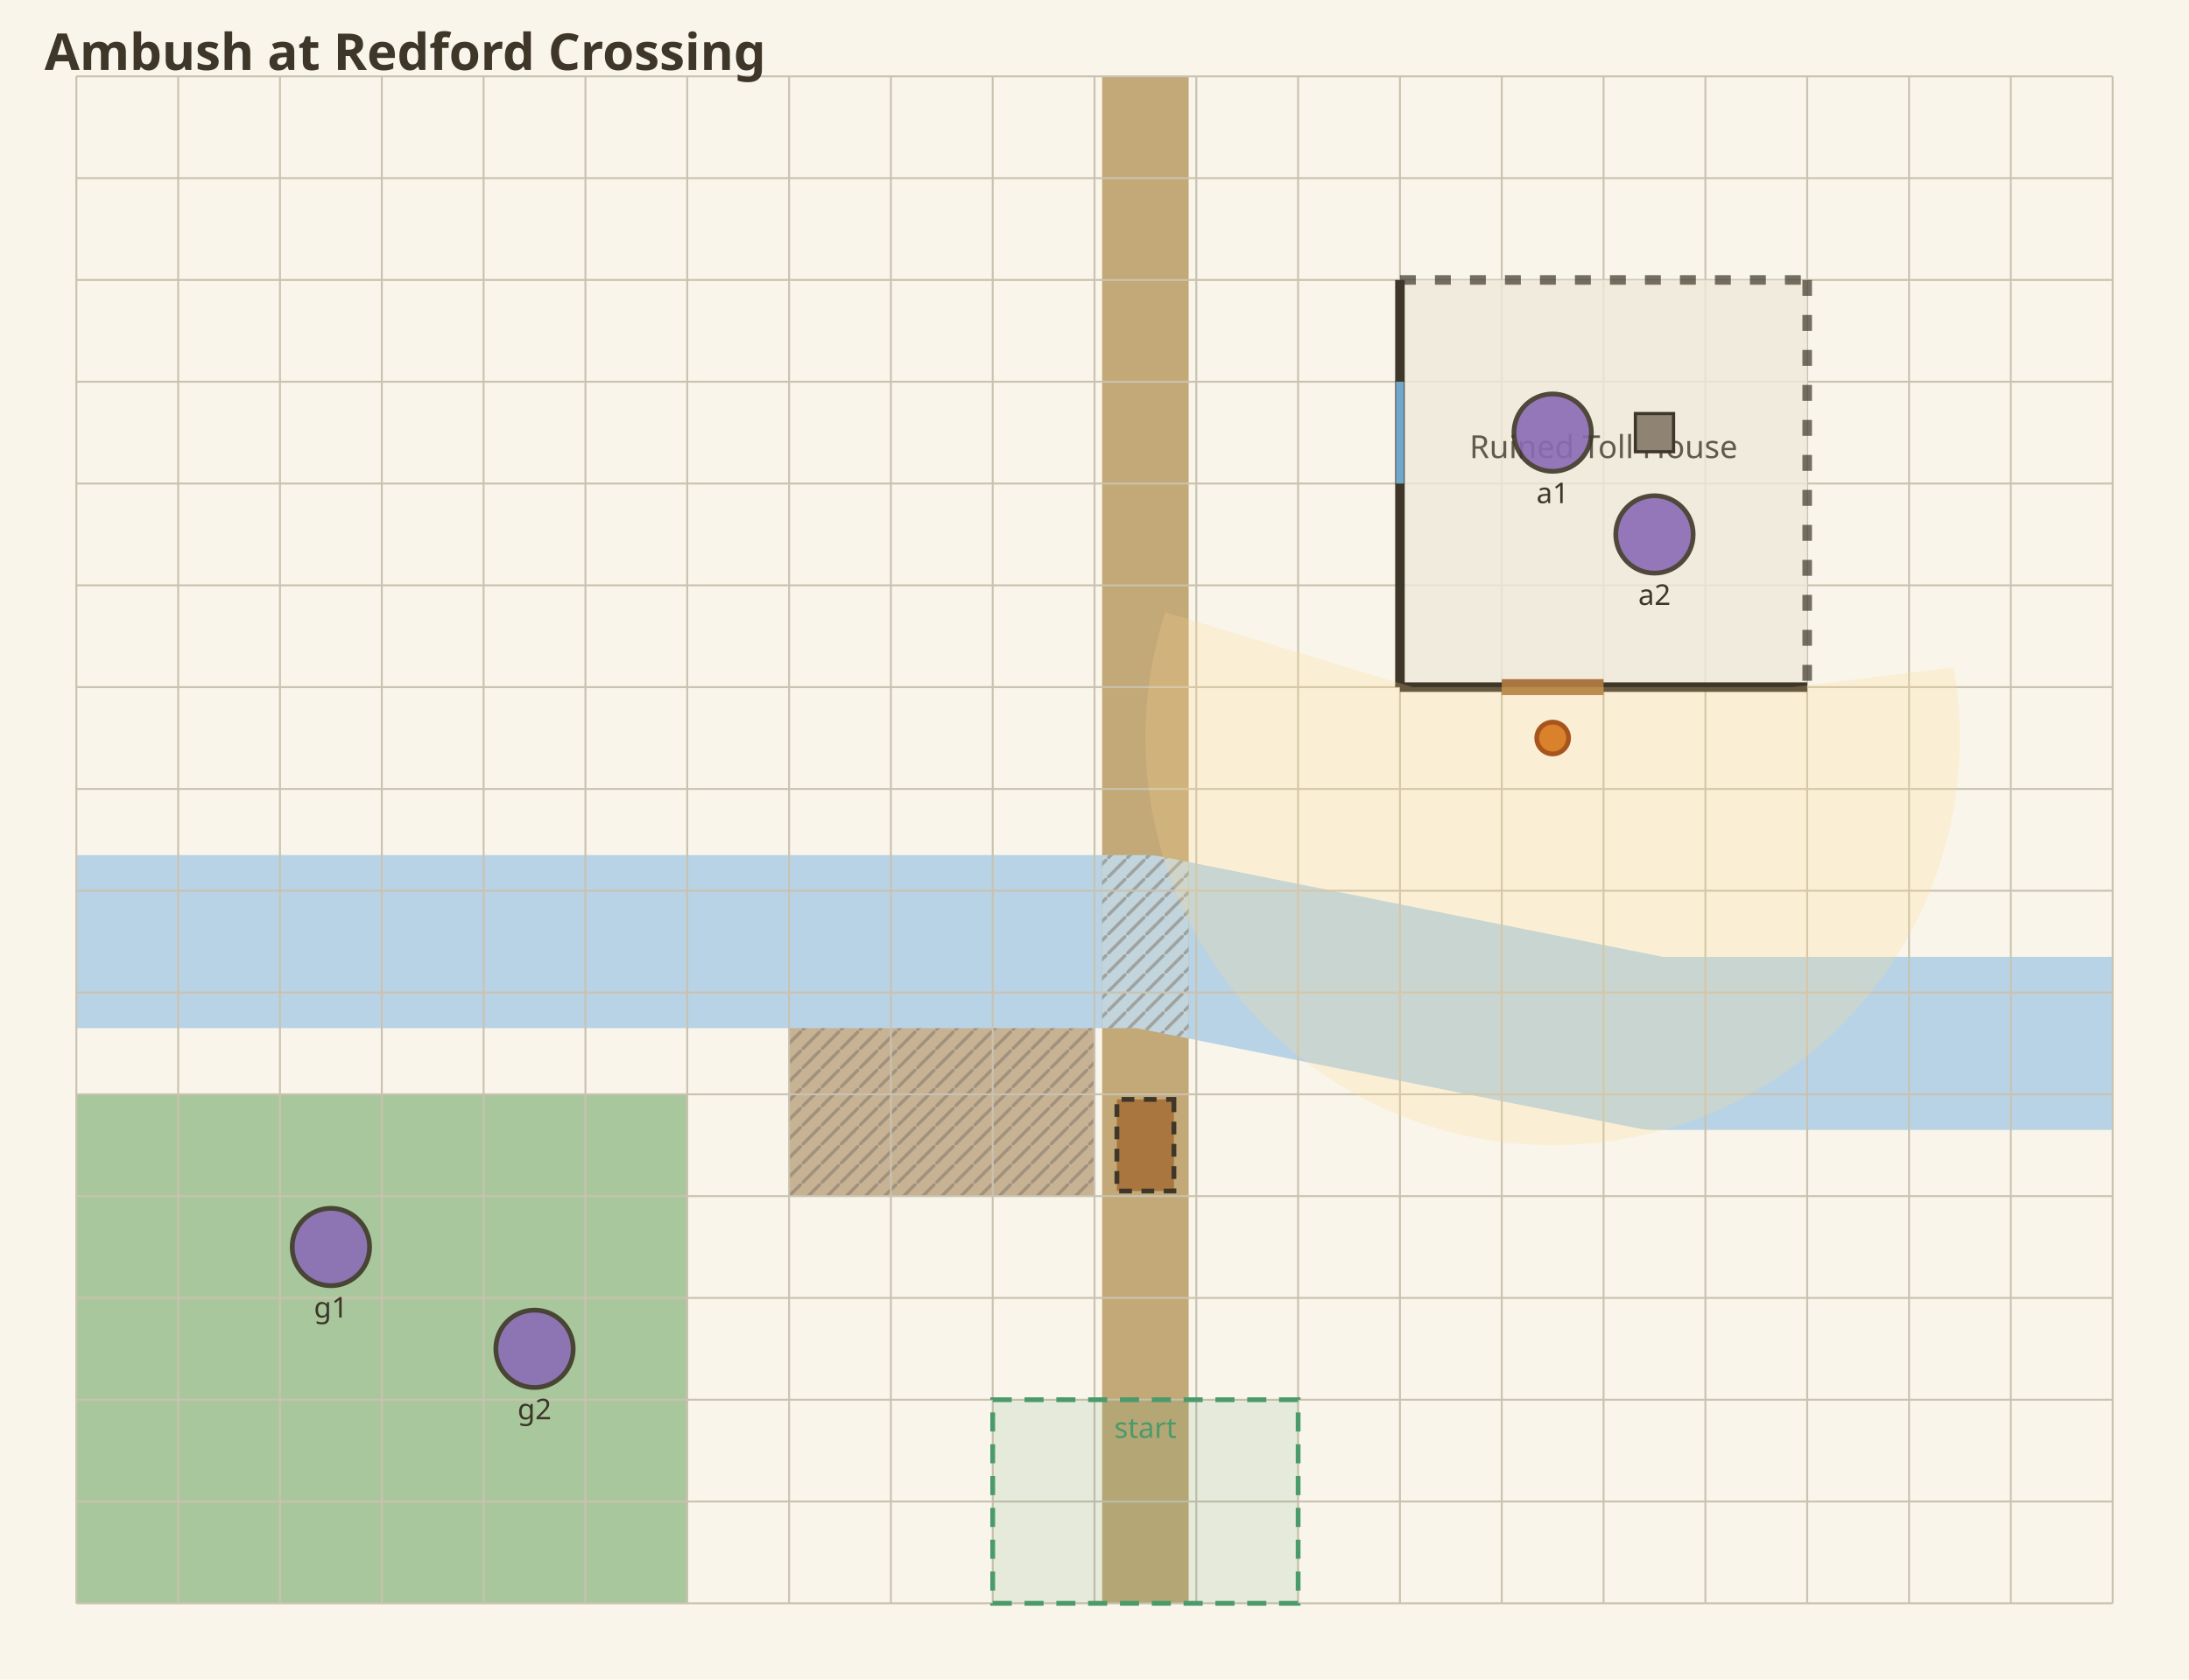
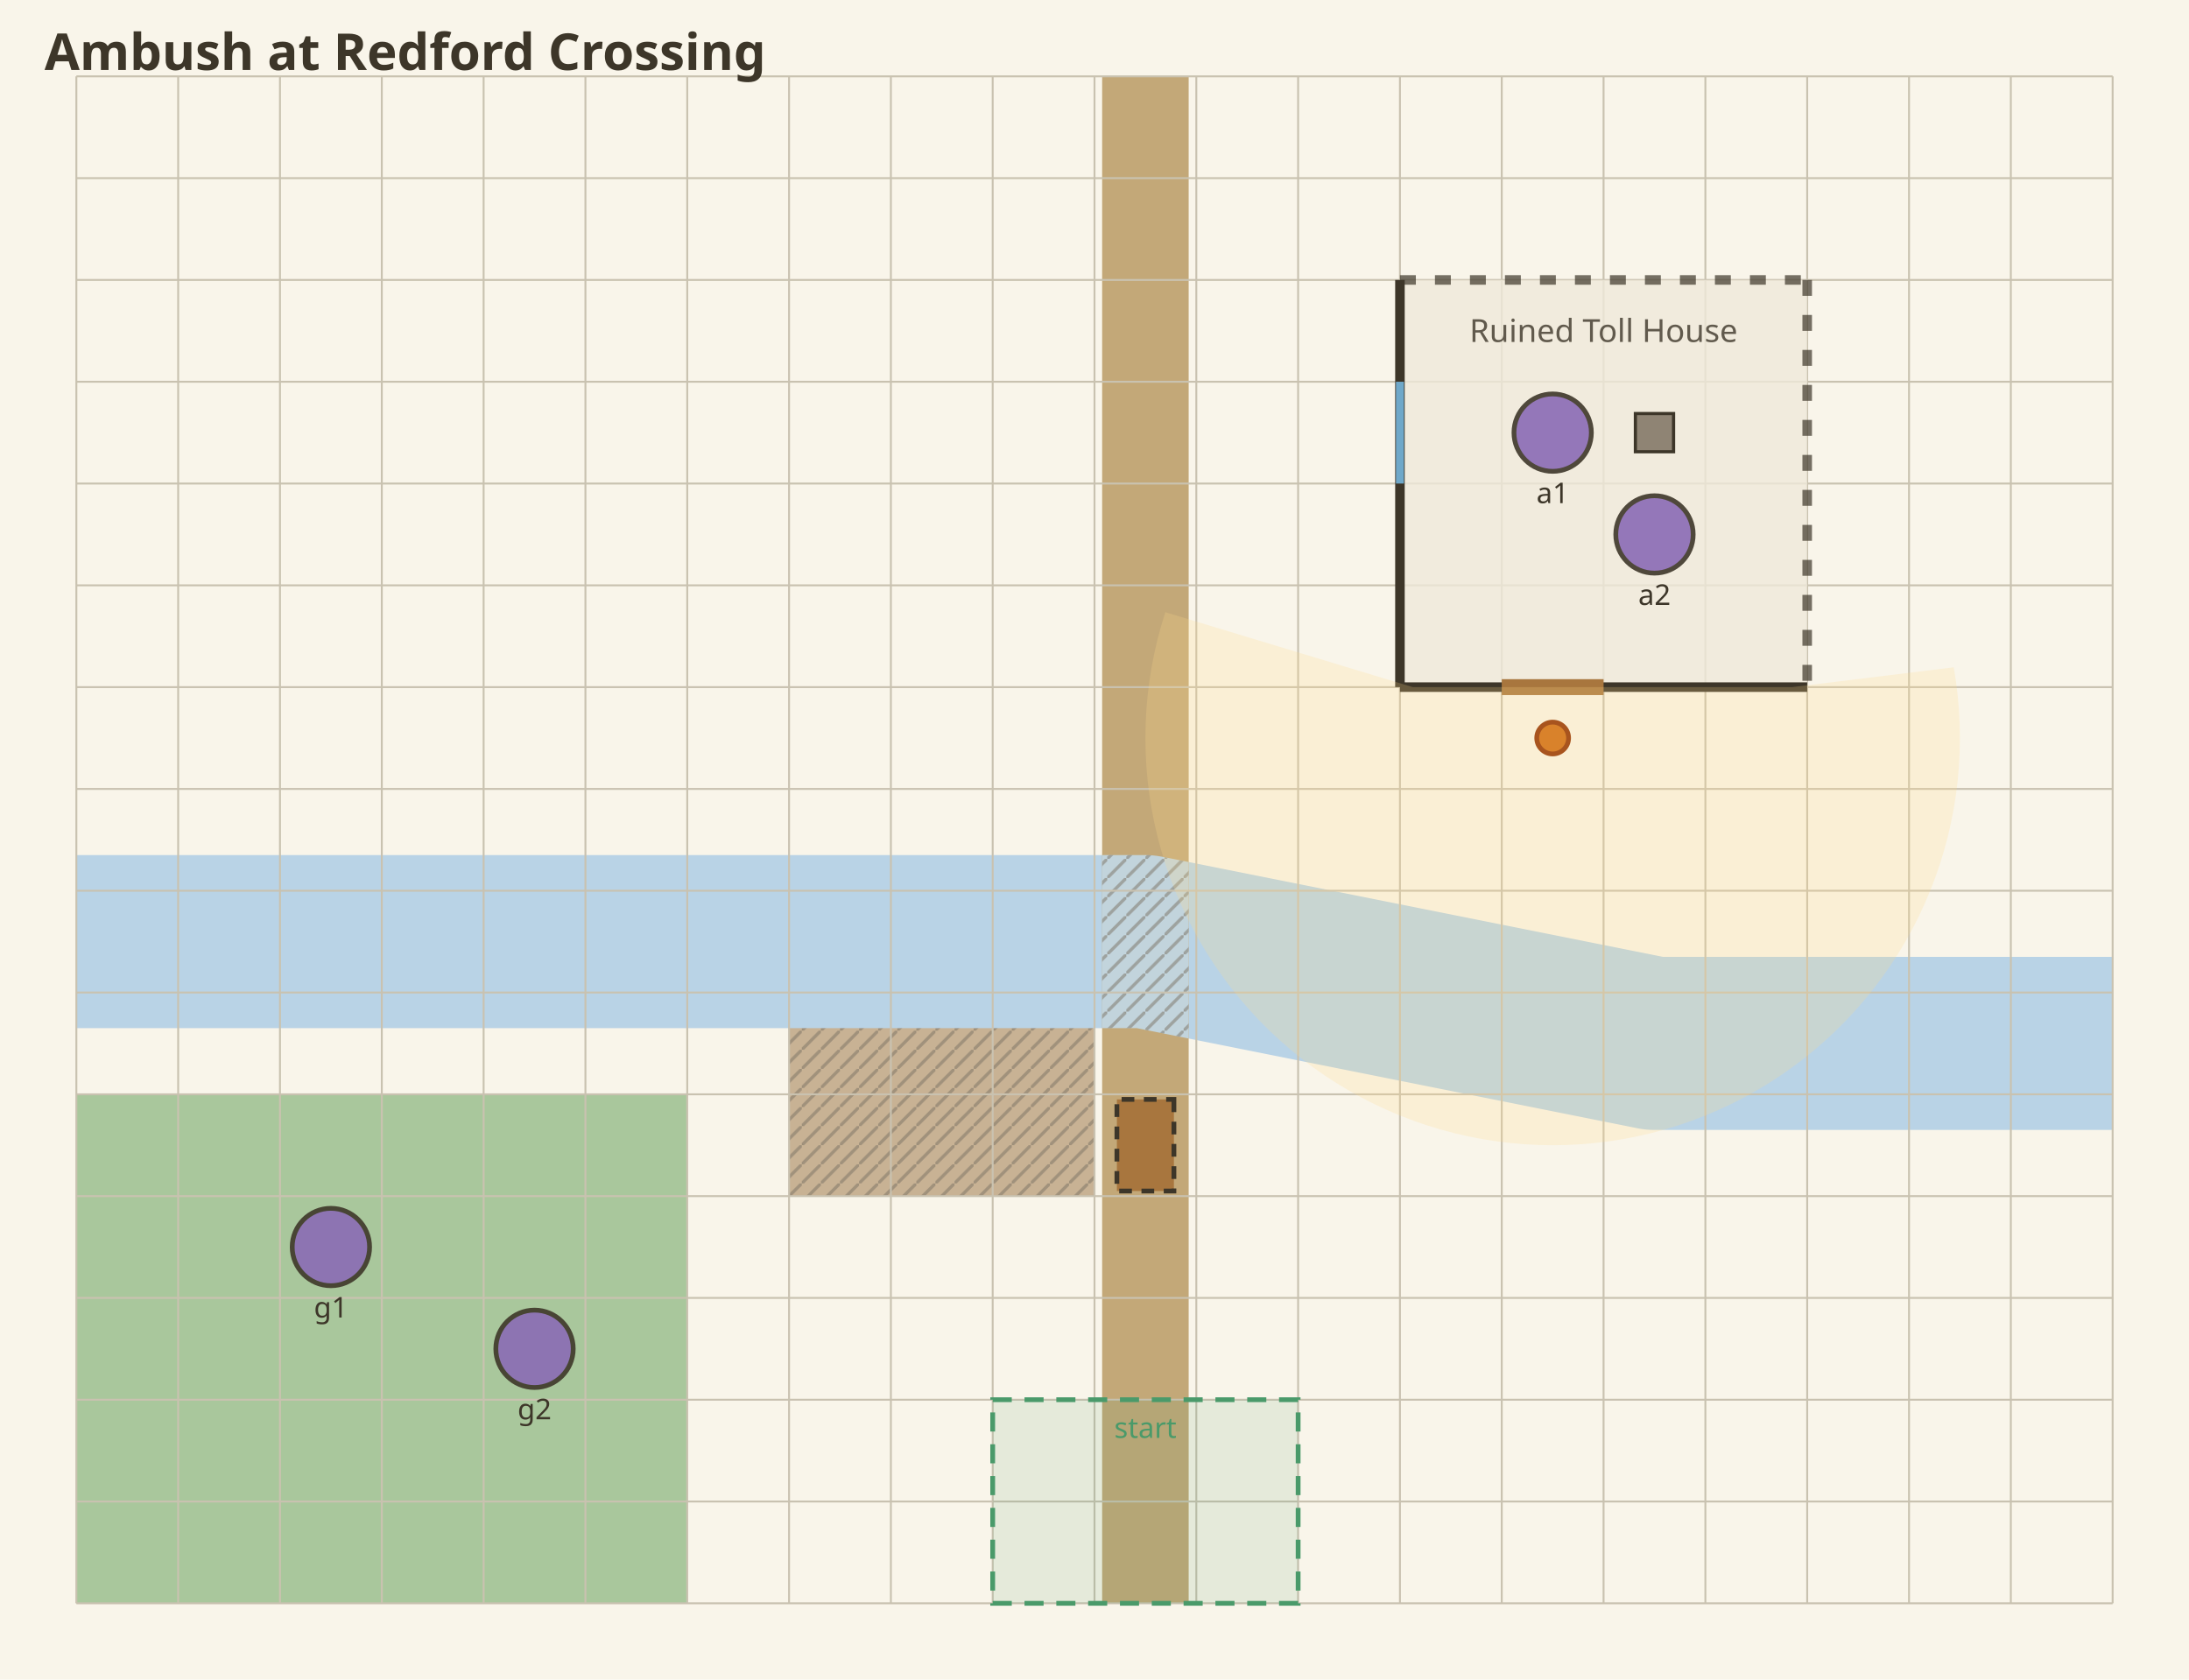
<svg xmlns="http://www.w3.org/2000/svg" viewBox="0 0 688 528" width="688" height="528" font-family="sans-serif">
  <rect x="0" y="0" width="688" height="528" fill="#f9f5ea" />
  <g transform="translate(0 0)">
    <defs>
      <pattern id="hatch" width="6" height="6" patternUnits="userSpaceOnUse">
        <path d="M0,6 L6,0" stroke="#7a7264" stroke-width="1" opacity="0.5" />
      </pattern>
    </defs>
    <g>
      <rect x="24" y="344" width="192" height="160" fill="#a9c79c" />
    </g>
    <g>
      <rect x="248" y="312" width="96" height="64" fill="#c8b294" />
      <rect x="248" y="312" width="96" height="64" fill="url(#hatch)" />
    </g>
    <g id="cd-ambush-at-redford-crossing-redford">
      <polyline points="24,296 200,296 360,296 520,328 664,328" fill="none" stroke="#b9d3e6" stroke-width="54.4" stroke-linecap="butt" stroke-linejoin="round" />
    </g>
    <g id="cd-ambush-at-redford-crossing-tollroad">
      <polyline points="360,24 360,504" fill="none" stroke="#c3a878" stroke-width="27.2" stroke-linecap="butt" stroke-linejoin="round" />
    </g>
    <g>
      <clipPath id="xing-13">
        <polygon points="346.4,24 346.4,504 373.6,504 373.6,24" />
      </clipPath>
      <polyline points="24,296 200,296 360,296 520,328 664,328" fill="none" stroke="#c2d4dc" stroke-width="54.4" stroke-linecap="butt" stroke-linejoin="round" clip-path="url(#xing-13)" />
      <polyline points="24,296 200,296 360,296 520,328 664,328" fill="none" stroke="url(#hatch)" stroke-width="54.4" stroke-linecap="butt" stroke-linejoin="round" clip-path="url(#xing-13)" />
    </g>
    <line x1="24" y1="24" x2="24" y2="504" stroke="#c9c2b0" stroke-width="0.6" />
    <line x1="56" y1="24" x2="56" y2="504" stroke="#c9c2b0" stroke-width="0.6" />
    <line x1="88" y1="24" x2="88" y2="504" stroke="#c9c2b0" stroke-width="0.6" />
    <line x1="120" y1="24" x2="120" y2="504" stroke="#c9c2b0" stroke-width="0.6" />
    <line x1="152" y1="24" x2="152" y2="504" stroke="#c9c2b0" stroke-width="0.6" />
    <line x1="184" y1="24" x2="184" y2="504" stroke="#c9c2b0" stroke-width="0.6" />
    <line x1="216" y1="24" x2="216" y2="504" stroke="#c9c2b0" stroke-width="0.6" />
    <line x1="248" y1="24" x2="248" y2="504" stroke="#c9c2b0" stroke-width="0.6" />
    <line x1="280" y1="24" x2="280" y2="504" stroke="#c9c2b0" stroke-width="0.6" />
    <line x1="312" y1="24" x2="312" y2="504" stroke="#c9c2b0" stroke-width="0.6" />
    <line x1="344" y1="24" x2="344" y2="504" stroke="#c9c2b0" stroke-width="0.6" />
    <line x1="376" y1="24" x2="376" y2="504" stroke="#c9c2b0" stroke-width="0.6" />
    <line x1="408" y1="24" x2="408" y2="504" stroke="#c9c2b0" stroke-width="0.6" />
    <line x1="440" y1="24" x2="440" y2="504" stroke="#c9c2b0" stroke-width="0.6" />
    <line x1="472" y1="24" x2="472" y2="504" stroke="#c9c2b0" stroke-width="0.6" />
    <line x1="504" y1="24" x2="504" y2="504" stroke="#c9c2b0" stroke-width="0.6" />
    <line x1="536" y1="24" x2="536" y2="504" stroke="#c9c2b0" stroke-width="0.6" />
    <line x1="568" y1="24" x2="568" y2="504" stroke="#c9c2b0" stroke-width="0.6" />
    <line x1="600" y1="24" x2="600" y2="504" stroke="#c9c2b0" stroke-width="0.6" />
    <line x1="632" y1="24" x2="632" y2="504" stroke="#c9c2b0" stroke-width="0.6" />
    <line x1="664" y1="24" x2="664" y2="504" stroke="#c9c2b0" stroke-width="0.6" />
    <line x1="24" y1="24" x2="664" y2="24" stroke="#c9c2b0" stroke-width="0.6" />
    <line x1="24" y1="56" x2="664" y2="56" stroke="#c9c2b0" stroke-width="0.6" />
    <line x1="24" y1="88" x2="664" y2="88" stroke="#c9c2b0" stroke-width="0.6" />
    <line x1="24" y1="120" x2="664" y2="120" stroke="#c9c2b0" stroke-width="0.6" />
    <line x1="24" y1="152" x2="664" y2="152" stroke="#c9c2b0" stroke-width="0.6" />
    <line x1="24" y1="184" x2="664" y2="184" stroke="#c9c2b0" stroke-width="0.6" />
    <line x1="24" y1="216" x2="664" y2="216" stroke="#c9c2b0" stroke-width="0.6" />
    <line x1="24" y1="248" x2="664" y2="248" stroke="#c9c2b0" stroke-width="0.6" />
    <line x1="24" y1="280" x2="664" y2="280" stroke="#c9c2b0" stroke-width="0.6" />
    <line x1="24" y1="312" x2="664" y2="312" stroke="#c9c2b0" stroke-width="0.6" />
    <line x1="24" y1="344" x2="664" y2="344" stroke="#c9c2b0" stroke-width="0.6" />
    <line x1="24" y1="376" x2="664" y2="376" stroke="#c9c2b0" stroke-width="0.6" />
    <line x1="24" y1="408" x2="664" y2="408" stroke="#c9c2b0" stroke-width="0.6" />
    <line x1="24" y1="440" x2="664" y2="440" stroke="#c9c2b0" stroke-width="0.6" />
    <line x1="24" y1="472" x2="664" y2="472" stroke="#c9c2b0" stroke-width="0.6" />
    <line x1="24" y1="504" x2="664" y2="504" stroke="#c9c2b0" stroke-width="0.6" />
    <g id="cd-ambush-at-redford-crossing-tollhouse">
      <rect x="440" y="88" width="128" height="128" fill="#efe9da" opacity="0.8" />
      <line x1="440" y1="88" x2="568" y2="88" stroke="#3d3629" stroke-width="3" stroke-dasharray="5 6" opacity="0.7" />
      <line x1="440" y1="216" x2="568" y2="216" stroke="#3d3629" stroke-width="3" opacity="1" />
      <line x1="440" y1="88" x2="440" y2="216" stroke="#3d3629" stroke-width="3" opacity="1" />
      <line x1="568" y1="88" x2="568" y2="216" stroke="#3d3629" stroke-width="3" stroke-dasharray="5 6" opacity="0.7" />
    </g>
    <line x1="472" y1="216" x2="504" y2="216" stroke="#a8763e" stroke-width="5" />
    <line x1="440" y1="120" x2="440" y2="152" stroke="#6fa8c9" stroke-width="2.5" />
-     <text x="504" y="144" font-size="10" fill="#3d3629" opacity="0.8" text-anchor="middle" font-family="sans-serif">Ruined Toll House</text>
+     <text x="504" y="107.5" font-size="10" fill="#3d3629" opacity="0.8" text-anchor="middle" font-family="sans-serif">Ruined Toll House</text>
    <text x="360" y="452" font-size="9" fill="#4a9a6a" text-anchor="middle" font-family="sans-serif">start</text>
    <g id="cd-ambush-at-redford-crossing-start">
      <rect x="312" y="440" width="96" height="64" fill="#4a9a6a" opacity="0.12" />
      <rect x="312" y="440" width="96" height="64" fill="none" stroke="#4a9a6a" stroke-width="1.5" stroke-dasharray="6 4" />
    </g>
    <g>
      <rect x="345.6" y="351.04" width="28.8" height="17.92" fill="#a8763e" stroke="#3d3629" stroke-width="1.5" stroke-dasharray="4 3" transform="rotate(90 360 360)" />
    </g>
    <g>
      <polygon points="616,232 615.92,236.47 615.69,240.93 615.3,245.38 614.75,249.81 614.06,254.23 613.2,258.61 612.2,262.97 611.04,267.28 609.74,271.55 608.28,275.78 606.68,279.95 604.93,284.06 603.05,288.11 601.02,292.09 598.85,296 596.55,299.83 594.12,303.58 591.55,307.24 588.87,310.8 586.05,314.28 583.12,317.65 580.08,320.92 576.92,324.08 573.65,327.12 570.28,330.05 566.8,332.87 563.24,335.55 559.58,338.12 555.83,340.55 552,342.85 548.09,345.02 544.11,347.05 540.06,348.93 535.95,350.68 531.78,352.28 527.55,353.74 523.28,355.04 518.97,356.2 514.61,357.2 510.23,358.06 505.81,358.75 501.38,359.3 496.93,359.69 492.47,359.92 488,360 483.53,359.92 479.07,359.69 474.62,359.3 470.19,358.75 465.77,358.06 461.39,357.2 457.03,356.2 452.72,355.04 448.45,353.74 444.22,352.28 440.05,350.68 435.94,348.93 431.89,347.05 427.91,345.02 424,342.85 420.17,340.55 416.42,338.12 412.76,335.55 409.2,332.87 405.72,330.05 402.35,327.12 399.08,324.08 395.92,320.92 392.88,317.65 389.95,314.28 387.13,310.8 384.45,307.24 381.88,303.58 379.45,299.83 377.15,296 374.98,292.09 372.95,288.11 371.07,284.06 369.32,279.95 367.72,275.78 366.26,271.55 364.96,267.28 363.8,262.97 362.8,258.61 361.94,254.23 361.25,249.81 360.7,245.38 360.31,240.93 360.08,236.47 360,232 360.08,227.53 360.31,223.07 360.7,218.62 361.25,214.19 361.94,209.77 362.8,205.39 363.8,201.03 364.96,196.72 366.26,192.45 444.04,216 448.4,216 452.06,216 455.2,216 457.91,216 460.29,216 462.39,216 464.28,216 465.98,216 467.52,216 468.93,216 470.23,216 471.43,216 472.55,216 473.59,216 474.57,216 475.5,216 476.38,216 477.21,216 478,216 478.76,216 479.49,216 480.2,216 480.88,216 481.54,216 482.18,216 482.8,216 483.41,216 484.01,216 484.6,216 485.18,216 485.75,216 486.32,216 486.88,216 487.44,216 488,216 488.56,216 489.12,216 489.68,216 490.25,216 490.82,216 491.4,216 491.99,216 492.59,216 493.2,216 493.82,216 494.46,216 495.12,216 495.8,216 496.51,216 497.24,216 498,216 498.79,216 499.62,216 500.5,216 501.43,216 502.41,216 503.45,216 504.57,216 505.77,216 507.07,216 508.48,216 510.02,216 511.72,216 513.61,216 515.71,216 518.09,216 520.8,216 523.94,216 527.6,216 531.96,216 537.24,216 543.8,216 552.17,216 563.27,216 614.06,209.77 614.75,214.19 615.3,218.62 615.69,223.07 615.92,227.53" fill="#ffd98a" opacity="0.22" />
      <circle cx="488" cy="232" r="5" fill="#d9822b" stroke="#a8541e" stroke-width="1.5" />
    </g>
    <g id="cd-ambush-at-redford-crossing-loot">
      <rect x="514" y="130" width="12" height="12" fill="#8f8474" stroke="#3d3629" stroke-width="1" />
    </g>
    <g id="cd-ambush-at-redford-crossing-g1">
      <circle cx="104" cy="392" r="12.16" fill="#8a6ab5" opacity="0.9" stroke="#3d3629" stroke-width="1.5" />
    </g>
    <g>
      <circle cx="168" cy="424" r="12.16" fill="#8a6ab5" opacity="0.9" stroke="#3d3629" stroke-width="1.5" />
    </g>
    <g id="cd-ambush-at-redford-crossing-a1">
      <circle cx="488" cy="136" r="12.16" fill="#8a6ab5" opacity="0.9" stroke="#3d3629" stroke-width="1.5" />
    </g>
    <g>
      <circle cx="520" cy="168" r="12.16" fill="#8a6ab5" opacity="0.9" stroke="#3d3629" stroke-width="1.5" />
    </g>
    <text x="104" y="414.16" font-size="9" fill="#3d3629" text-anchor="middle" font-family="sans-serif">g1</text>
    <text x="168" y="446.16" font-size="9" fill="#3d3629" text-anchor="middle" font-family="sans-serif">g2</text>
    <text x="488" y="158.16" font-size="9" fill="#3d3629" text-anchor="middle" font-family="sans-serif">a1</text>
    <text x="520" y="190.16" font-size="9" fill="#3d3629" text-anchor="middle" font-family="sans-serif">a2</text>
  </g>
  <text x="14" y="22" font-size="16" font-weight="bold" fill="#3d3629" font-family="sans-serif">Ambush at Redford Crossing</text>
</svg>
